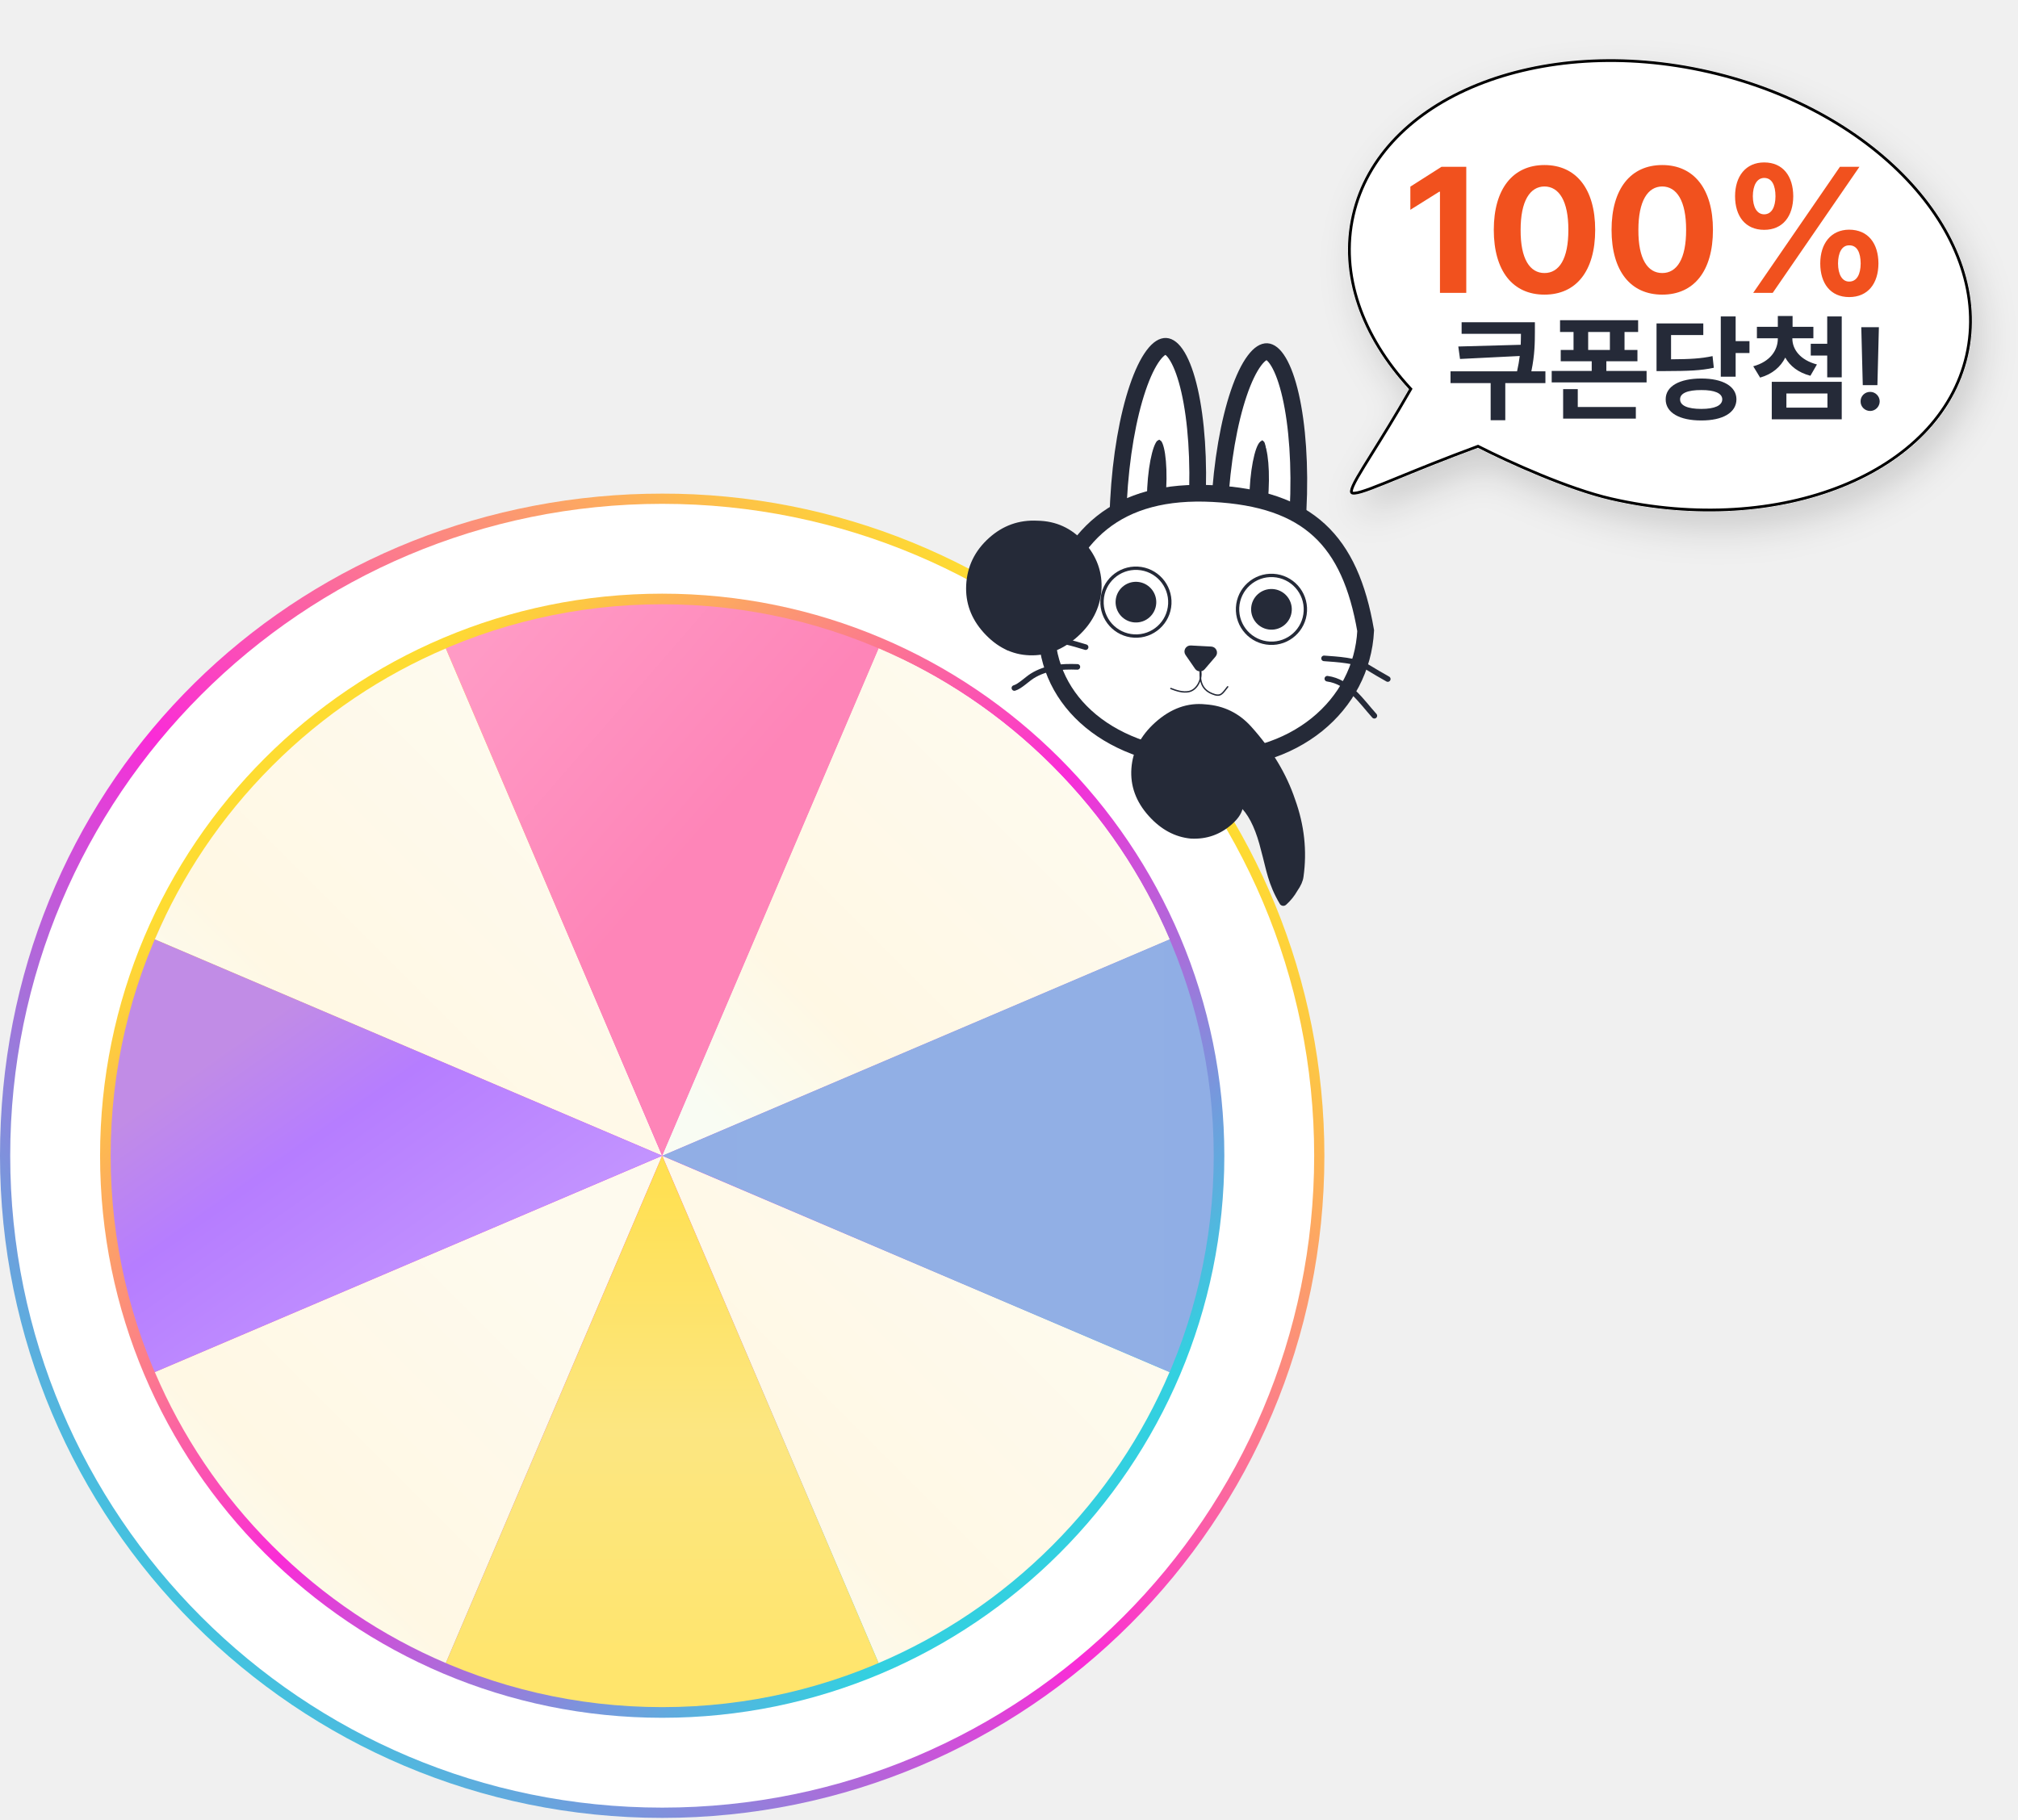
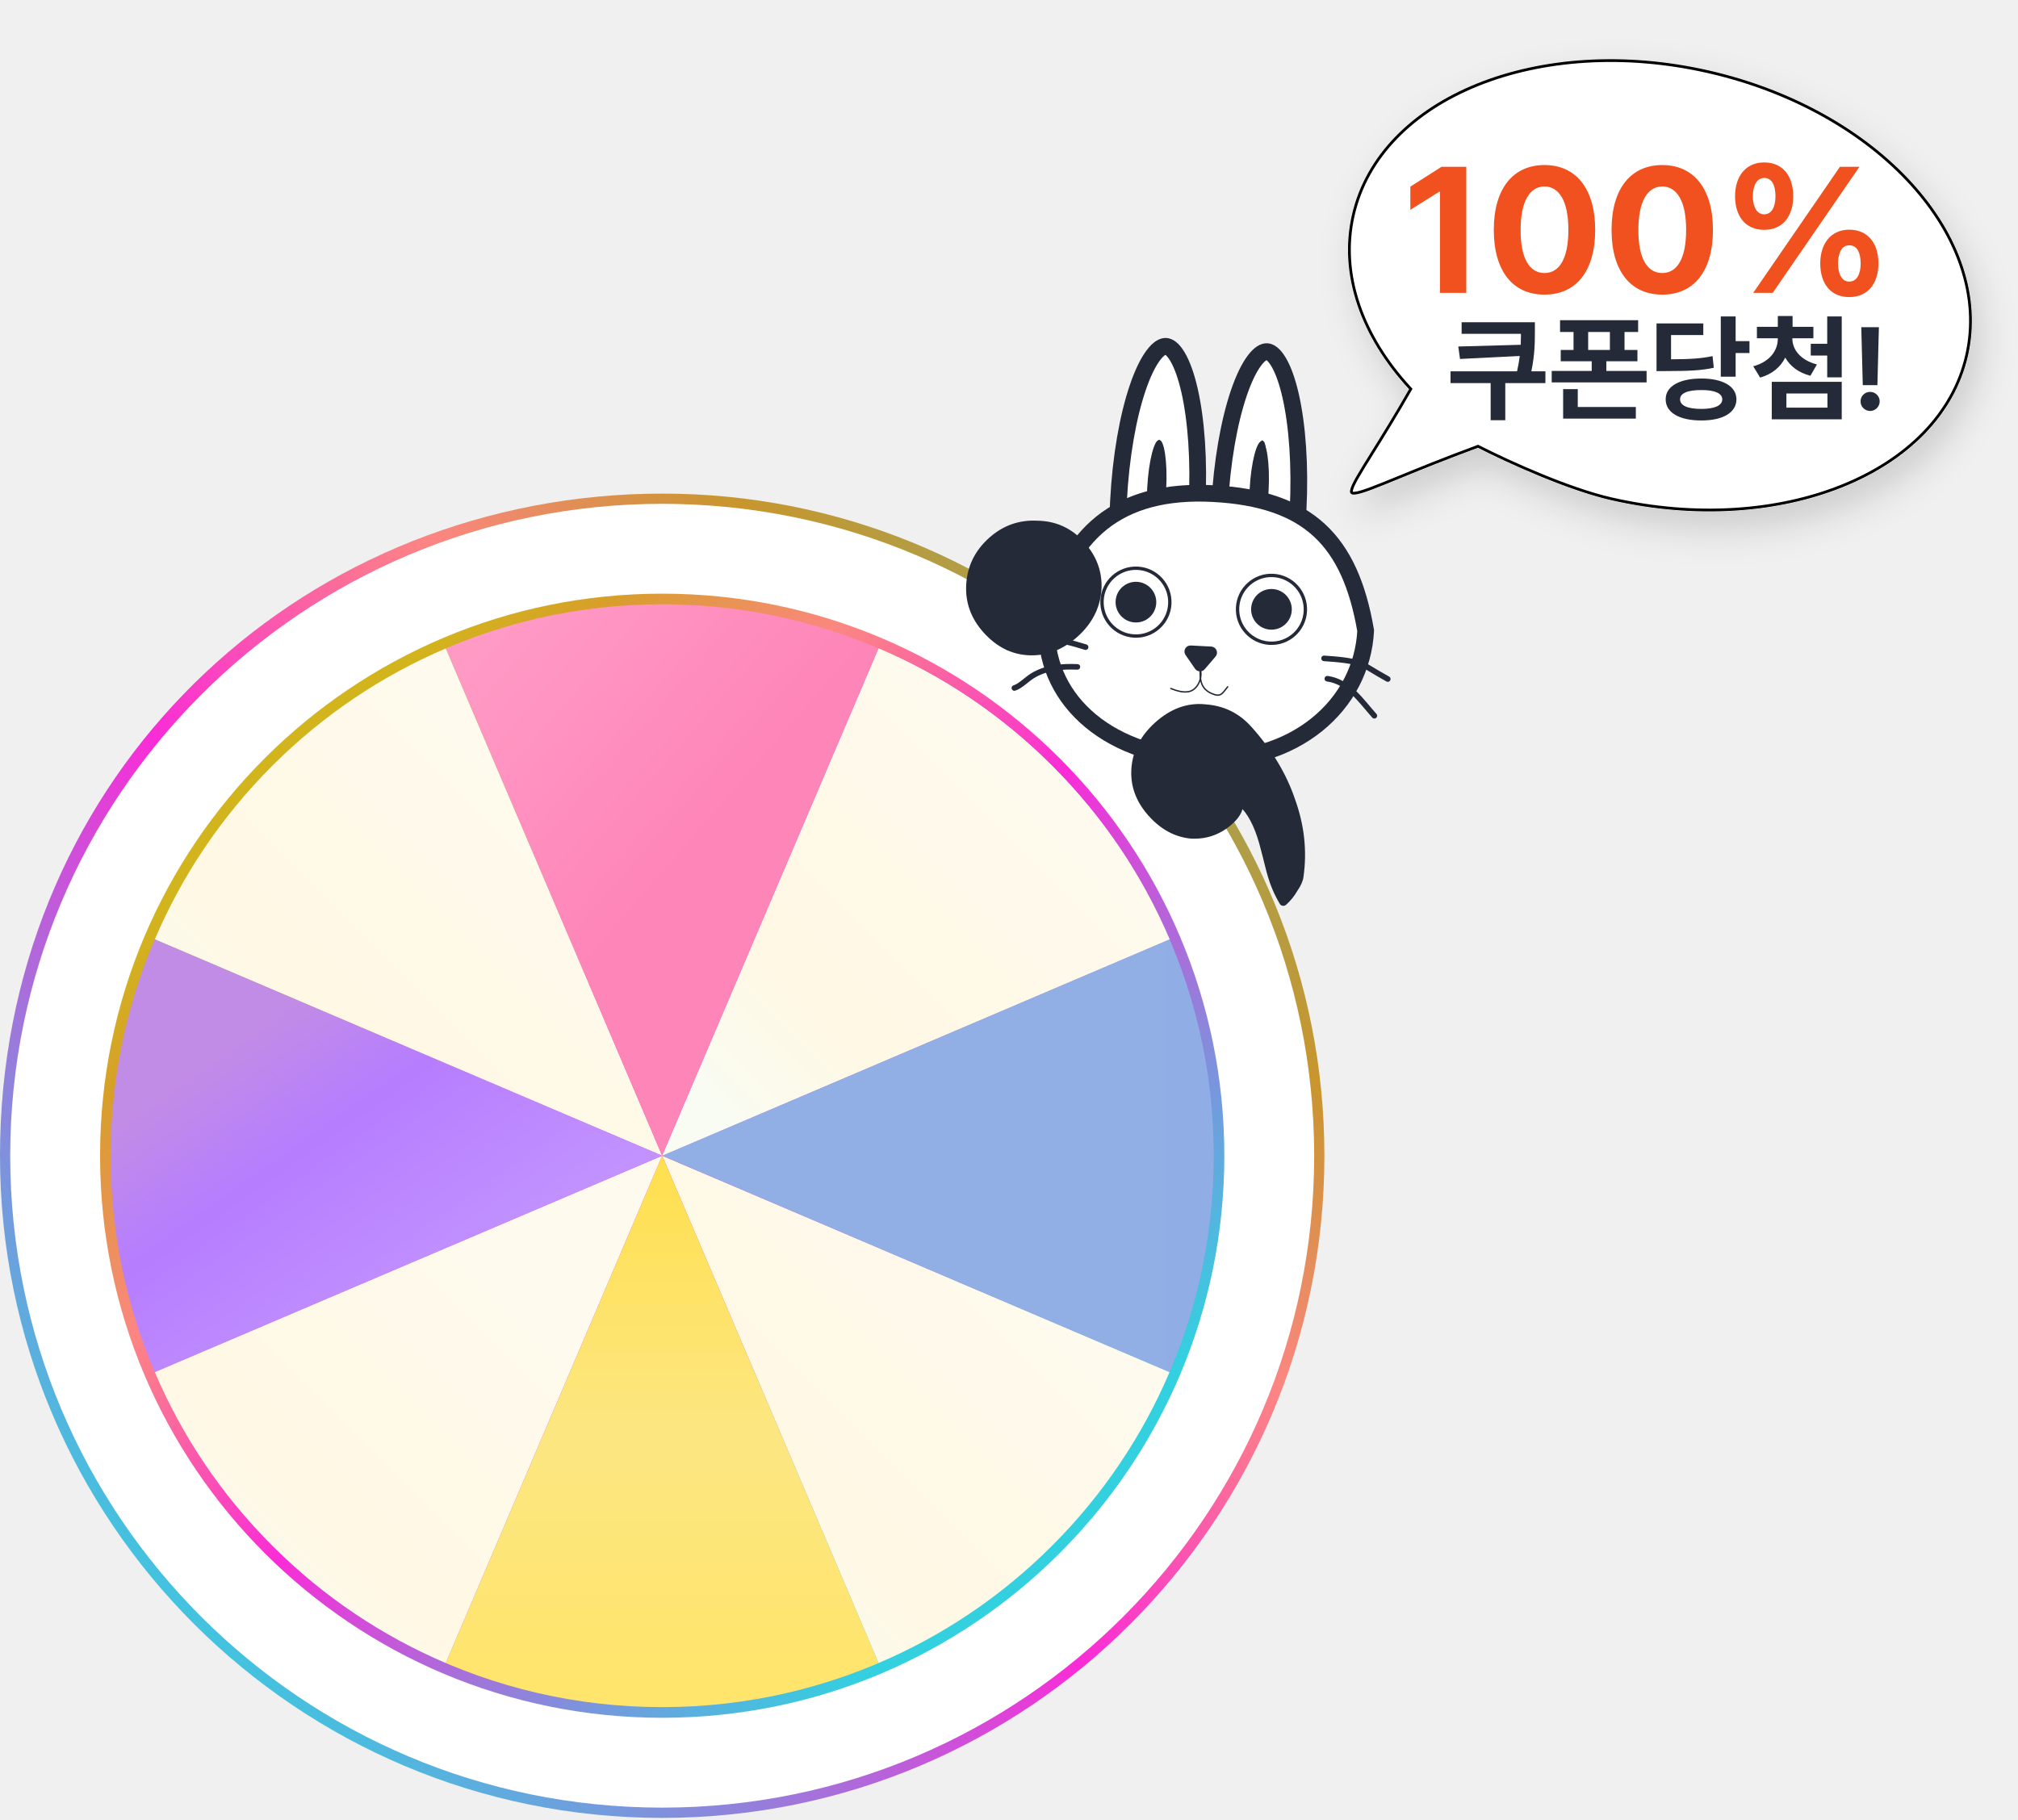
<svg xmlns="http://www.w3.org/2000/svg" width="724" height="653" viewBox="0 0 724 653" fill="none">
-   <path d="M475.15 414.696C475.15 545.904 368.783 652.294 237.574 652.294C106.367 652.294 0 545.904 0 414.696C0 283.489 100.255 183.326 226.196 177.373C229.974 177.213 233.774 177.122 237.574 177.122C241.375 177.122 245.176 177.19 248.953 177.373C374.872 183.326 475.15 287.289 475.15 414.696Z" fill="url(#paint0_linear_3215_7034)" />
+   <path d="M475.15 414.696C475.15 545.904 368.782 652.294 237.574 652.294C106.367 652.294 0 545.904 0 414.696C0 283.489 100.255 183.326 226.196 177.373C229.974 177.213 233.774 177.122 237.574 177.122C241.375 177.122 245.176 177.19 248.953 177.373C374.872 183.326 475.15 287.289 475.15 414.696Z" fill="url(#paint0_linear_3215_7034)" />
  <path d="M237.576 648.607C366.761 648.607 471.488 543.882 471.488 414.695C471.488 285.51 366.761 180.784 237.576 180.784C108.39 180.784 3.664 285.51 3.664 414.695C3.664 543.882 108.39 648.607 237.576 648.607Z" fill="white" />
  <path d="M237.579 616.371C348.962 616.371 439.255 526.078 439.255 414.694C439.255 303.312 348.962 213.018 237.579 213.018C126.196 213.018 35.902 303.312 35.902 414.694C35.902 526.078 126.196 616.371 237.579 616.371Z" fill="url(#paint1_linear_3215_7034)" />
  <path d="M377.482 554.605C395.934 536.152 409.969 514.951 419.607 492.332L237.574 414.697L315.209 596.73C337.829 587.092 359.029 573.058 377.482 554.605Z" fill="url(#paint2_linear_3215_7034)" />
  <path d="M97.668 554.605C116.122 573.058 137.322 587.092 159.941 596.73L237.576 414.697L55.543 492.332C65.181 514.951 79.216 536.152 97.668 554.605Z" fill="url(#paint3_linear_3215_7034)" />
  <path d="M377.482 274.789C359.029 256.337 337.829 242.302 315.209 232.664L237.574 414.697L419.607 337.062C409.969 314.442 395.934 293.242 377.482 274.789Z" fill="url(#paint4_linear_3215_7034)" />
  <path d="M97.668 274.789C79.216 293.242 65.181 314.442 55.543 337.062L237.576 414.697L159.941 232.664C137.322 242.302 116.122 256.337 97.668 274.789Z" fill="url(#paint5_linear_3215_7034)" />
  <path d="M377.482 274.789C359.029 256.337 337.829 242.302 315.209 232.664L237.574 414.697L419.607 337.062C409.969 314.442 395.934 293.242 377.482 274.789Z" fill="url(#paint6_linear_3215_7034)" />
  <path d="M415.807 500.732C428.399 474.724 435.45 445.534 435.45 414.695C435.45 383.856 428.399 354.666 415.807 328.658C417.158 331.428 418.417 334.244 419.631 337.06L237.598 414.695L419.631 492.33C418.417 495.145 417.158 497.962 415.807 500.732Z" fill="url(#paint7_linear_3215_7034)" />
  <path d="M59.346 328.658C46.755 354.666 39.703 383.856 39.703 414.695C39.703 445.534 46.755 474.724 59.346 500.732C57.996 497.962 56.737 495.145 55.523 492.33L237.556 414.695L55.546 337.06C56.759 334.244 58.019 331.428 59.369 328.658H59.346Z" fill="url(#paint8_linear_3215_7034)" />
  <path d="M323.613 236.464C297.605 223.872 268.415 216.82 237.576 216.82C206.738 216.82 177.547 223.872 151.539 236.464C154.309 235.136 157.125 233.854 159.942 232.64L237.576 414.674L315.211 232.663C318.027 233.877 320.843 235.136 323.613 236.487V236.464Z" fill="url(#paint9_linear_3215_7034)" />
  <path d="M315.211 596.73L237.576 414.697L159.942 596.73C157.125 595.517 154.309 594.258 151.539 592.906C177.547 605.498 206.738 612.55 237.576 612.55C268.415 612.55 297.605 605.498 323.613 592.906C320.843 594.258 318.027 595.517 315.211 596.73Z" fill="url(#paint10_linear_3215_7034)" />
  <g clip-path="url(#clip0_3215_7034)">
    <path d="M412.432 236.873C411.447 236.821 409.966 236.011 408.266 233.154C406.625 230.395 405.131 226.281 403.931 221.002C401.539 210.478 400.445 195.909 401.28 179.821C402.115 163.733 404.712 149.36 408.181 139.148C409.92 134.025 411.832 130.092 413.75 127.522C415.737 124.861 417.293 124.213 418.278 124.265C419.263 124.317 420.744 125.127 422.444 127.984C424.086 130.743 425.58 134.857 426.779 140.137C429.171 150.66 430.265 165.229 429.43 181.317C428.595 197.405 425.998 211.778 422.53 221.99C420.79 227.113 418.878 231.046 416.96 233.616C414.974 236.277 413.417 236.925 412.432 236.873Z" fill="white" stroke="#252A38" stroke-width="6" />
    <path d="M414.716 191.303C414.371 191.928 414.168 192.032 414.124 192.049C414.082 192.027 413.89 191.902 413.612 191.245C413.288 190.477 412.983 189.283 412.741 187.689C412.261 184.522 412.079 180.095 412.334 175.174C412.59 170.252 413.229 165.869 414.035 162.77C414.44 161.211 414.868 160.055 415.269 159.326C415.614 158.702 415.817 158.598 415.861 158.58C415.903 158.602 416.095 158.727 416.373 159.385C416.697 160.152 417.002 161.347 417.244 162.941C417.724 166.107 417.906 170.535 417.651 175.456C417.395 180.377 416.756 184.761 415.95 187.86C415.545 189.419 415.117 190.575 414.716 191.303Z" fill="#252A38" stroke="#252A38" stroke-width="1.5" />
    <path d="M448.701 238.776C447.717 238.724 446.236 237.914 444.536 235.057C442.894 232.298 441.4 228.184 440.201 222.905C437.809 212.381 436.714 197.812 437.55 181.724C438.385 165.636 440.982 151.263 444.45 141.051C446.19 135.928 448.102 131.995 450.02 129.425C452.006 126.764 453.563 126.116 454.548 126.168C455.533 126.22 457.014 127.03 458.714 129.887C460.355 132.646 461.849 136.76 463.049 142.04C465.441 152.563 466.535 167.132 465.7 183.22C464.864 199.308 462.268 213.681 458.799 223.893C457.06 229.016 455.148 232.949 453.23 235.519C451.243 238.18 449.686 238.828 448.701 238.776Z" fill="white" stroke="#252A38" stroke-width="6" />
    <path d="M451.965 181.16C451.781 181.589 451.675 181.662 451.652 181.674C451.63 181.659 451.532 181.576 451.393 181.13C451.232 180.609 451.084 179.797 450.972 178.713C450.75 176.558 450.694 173.54 450.868 170.182C451.042 166.824 451.411 163.829 451.855 161.709C452.078 160.643 452.31 159.851 452.524 159.35C452.708 158.921 452.814 158.849 452.837 158.836C452.859 158.851 452.957 158.935 453.095 159.381C453.257 159.901 453.405 160.713 453.517 161.798C453.739 163.953 453.795 166.97 453.621 170.328C453.446 173.686 453.078 176.681 452.634 178.801C452.411 179.868 452.179 180.66 451.965 181.16Z" fill="#252A38" stroke="#252A38" stroke-width="1.5" />
    <path d="M451.458 191.864C451.113 192.489 450.91 192.593 450.866 192.61C450.824 192.588 450.632 192.463 450.355 191.806C450.03 191.038 449.725 189.844 449.483 188.25C449.003 185.083 448.821 180.656 449.077 175.735C449.332 170.813 449.971 166.429 450.777 163.331C451.182 161.772 451.61 160.616 452.012 159.887C452.356 159.263 452.56 159.159 452.603 159.141C452.645 159.163 452.837 159.288 453.115 159.946C453.439 160.713 453.745 161.908 453.986 163.502C454.467 166.668 454.648 171.096 454.393 176.017C454.137 180.938 453.498 185.322 452.693 188.421C452.287 189.98 451.86 191.135 451.458 191.864Z" fill="#252A38" stroke="#252A38" stroke-width="1.5" />
    <path d="M489.963 226.299C488.58 252.943 464.463 274.26 430.273 272.443C396.083 270.626 374.149 249.898 375.533 223.253C382.754 191.558 401.033 175.293 435.223 177.11C469.413 178.927 484.389 193.924 489.963 226.299Z" fill="white" stroke="#252A38" stroke-width="6" />
    <path d="M455.534 230.799C462.248 231.156 467.972 226.003 468.321 219.289C468.67 212.575 463.51 206.843 456.796 206.486C450.083 206.129 444.358 211.283 444.009 217.997C443.661 224.711 448.821 230.443 455.534 230.799Z" stroke="#252A38" stroke-width="1.2" />
    <path d="M455.795 225.679C459.682 225.886 462.996 222.902 463.198 219.015C463.4 215.128 460.413 211.81 456.526 211.603C452.639 211.397 449.325 214.38 449.123 218.267C448.921 222.154 451.908 225.473 455.795 225.679Z" fill="#252A38" stroke="#252A38" stroke-width="0.5" />
    <path d="M406.905 228.215C413.619 228.572 419.344 223.418 419.692 216.704C420.041 209.991 414.881 204.259 408.167 203.902C401.454 203.545 395.729 208.699 395.381 215.413C395.032 222.126 400.192 227.858 406.905 228.215Z" stroke="#252A38" stroke-width="1.2" />
    <path d="M407.174 223.097C411.061 223.303 414.375 220.32 414.577 216.433C414.779 212.546 411.791 209.227 407.905 209.021C404.018 208.814 400.704 211.798 400.502 215.685C400.3 219.572 403.287 222.89 407.174 223.097Z" fill="#252A38" stroke="#252A38" stroke-width="0.5" />
    <path d="M432.002 239.987L435.915 235.42C436.952 234.21 436.147 232.334 434.555 232.249L427.224 231.86C425.631 231.775 424.636 233.555 425.542 234.869L428.961 239.826C429.677 240.865 431.182 240.945 432.002 239.987Z" fill="#252A38" stroke="#252A38" stroke-width="0.5" />
    <path d="M389.488 232.205C379.859 229.248 370.548 226.96 361.589 232.273" stroke="#252A38" stroke-width="2" stroke-linecap="round" />
    <path d="M386.534 239.285C380.821 239.082 375.264 239.471 370.322 242.556C368.491 243.699 365.86 246.334 363.928 246.866" stroke="#252A38" stroke-width="2" stroke-linecap="round" />
    <path d="M475.031 236.235C479.579 236.591 486.591 236.861 490.623 239.388C492.961 240.854 495.553 242.32 497.892 243.649" stroke="#252A38" stroke-width="2" stroke-linecap="round" />
    <path d="M476.207 243.531C483.936 244.618 488.329 251.548 493.08 256.826" stroke="#252A38" stroke-width="2" stroke-linecap="round" />
    <path d="M429.834 238.666C432.193 241.551 430.245 247.388 426.562 248.151C424.392 248.601 422.04 247.827 420.07 247.052" stroke="#252A38" stroke-width="0.5" stroke-linecap="round" />
    <path d="M430.637 239.554C430.42 243.719 430.661 247.156 434.816 248.893C437.972 250.212 438.41 249.006 440.456 246.436" stroke="#252A38" stroke-width="0.5" stroke-linecap="round" />
    <path d="M386.644 228.393C381.413 233.102 375.657 235.349 369.375 235.134C363.094 234.919 357.596 232.193 352.881 226.955C348.391 221.967 346.311 216.275 346.643 209.881C346.988 203.25 349.713 197.636 354.82 193.039C359.802 188.554 365.608 186.488 372.239 186.84C378.882 186.956 384.449 189.508 388.939 194.496C393.541 199.609 395.614 205.418 395.158 211.925C394.589 218.307 391.751 223.796 386.644 228.393ZM459.178 324.364C454.862 317.065 454.367 312.14 452.467 305.271C450.805 298.415 448.571 293.428 445.764 290.311C445.317 292.068 444.096 293.843 442.104 295.637C437.869 299.449 432.91 301.204 427.226 300.902C421.555 300.363 416.53 297.662 412.152 292.799C407.55 287.686 405.471 281.995 405.915 275.725C406.359 269.455 409.197 263.966 414.428 259.257C420.033 254.212 426.083 252.04 432.576 252.741C439.082 253.206 444.524 255.869 448.902 260.733C456.311 268.963 461.558 277.673 464.643 286.861C467.965 296.062 468.969 305.317 467.654 314.628C467.456 316.161 466.715 317.843 465.433 319.675C464.387 321.519 463.055 323.17 461.436 324.628C460.574 325.404 459.516 324.935 459.178 324.364Z" fill="#252A38" />
  </g>
  <g filter="url(#filter0_d_3215_7034)">
    <path d="M706.04 127.678C696.293 170.239 638.918 193.411 577.89 179.435C562.564 175.925 541.341 166.318 530.237 160.672C470.259 182.837 476.98 189.58 505.537 139.639C488.315 120.978 480.105 98.602 485.038 77.064C494.786 34.502 552.161 11.331 613.189 25.307C674.217 39.284 715.788 85.117 706.04 127.678Z" fill="white" />
    <path d="M505.971 139.887L506.153 139.569L505.904 139.3C488.758 120.721 480.64 98.507 485.526 77.175C490.353 56.098 506.984 39.771 530.07 30.447C553.155 21.124 582.65 18.826 613.077 25.795C643.504 32.763 669.059 47.669 685.785 66.11C702.512 84.552 710.38 106.49 705.553 127.567C700.726 148.644 684.095 164.97 661.008 174.294C637.923 183.618 608.428 185.916 578.002 178.947C562.739 175.452 541.561 165.869 530.464 160.226L530.269 160.127L530.064 160.203C518.136 164.611 508.842 168.41 501.838 171.273C500.032 172.012 498.379 172.688 496.871 173.296C493.189 174.781 490.399 175.854 488.393 176.446C487.389 176.742 486.606 176.91 486.021 176.954C485.416 177 485.125 176.905 484.997 176.804C484.906 176.731 484.803 176.576 484.849 176.145C484.894 175.709 485.084 175.101 485.445 174.288C486.163 172.669 487.484 170.399 489.34 167.373C490.208 165.959 491.189 164.386 492.275 162.644C495.827 156.949 500.5 149.455 505.971 139.887Z" stroke="black" />
  </g>
  <path d="M526.055 59.845V105.095H516.617V68.783H516.367L505.992 75.283V66.97L517.18 59.845H526.055ZM554.117 105.72C542.773 105.72 535.93 97.283 535.93 82.47C535.93 67.689 542.836 59.22 554.117 59.22C565.398 59.22 572.305 67.689 572.305 82.47C572.305 97.345 565.43 105.72 554.117 105.72ZM545.555 82.47C545.492 92.908 548.867 97.97 554.117 97.97C559.367 97.97 562.711 92.908 562.68 82.47C562.711 72.126 559.336 66.939 554.117 66.908C548.898 66.939 545.555 72.126 545.555 82.47ZM596.367 105.72C585.023 105.72 578.18 97.283 578.18 82.47C578.18 67.689 585.086 59.22 596.367 59.22C607.648 59.22 614.555 67.689 614.555 82.47C614.555 97.345 607.68 105.72 596.367 105.72ZM587.805 82.47C587.742 92.908 591.117 97.97 596.367 97.97C601.617 97.97 604.961 92.908 604.93 82.47C604.961 72.126 601.586 66.939 596.367 66.908C591.148 66.939 587.805 72.126 587.805 82.47ZM632.93 82.47C626.148 82.47 622.492 77.533 622.492 70.408C622.492 63.252 626.336 58.283 632.93 58.283C639.711 58.283 643.336 63.252 643.367 70.408C643.336 77.595 639.617 82.47 632.93 82.47ZM628.867 70.408C628.898 74.314 630.305 76.876 632.93 76.908C635.617 76.876 636.961 74.314 636.992 70.408C636.961 66.501 635.742 63.845 632.93 63.845C630.273 63.877 628.898 66.564 628.867 70.408ZM628.992 105.095L660.117 59.845H667.117L635.992 105.095H628.992ZM653.055 94.533C653.055 87.376 656.898 82.439 663.43 82.408C670.273 82.439 673.898 87.376 673.93 94.533C673.898 101.72 670.18 106.595 663.43 106.595C656.711 106.595 653.055 101.658 653.055 94.533ZM659.43 94.533C659.461 98.439 660.867 101.033 663.43 101.033C666.18 101.033 667.523 98.439 667.555 94.533C667.523 90.626 666.273 87.97 663.43 88.033C660.805 88.001 659.461 90.689 659.43 94.533Z" fill="#F1511E" />
  <path d="M550.676 115.636V119C550.655 122.876 550.655 127.203 549.404 133.232H554.449V137.457H540.053V150.787H534.803V137.457H520.406V133.232H544.277C544.729 131.243 545.036 129.418 545.241 127.736L523.811 128.802L523.195 124.332L545.59 123.716C545.651 122.322 545.651 121.03 545.672 119.779H524.385V115.636H550.676ZM587.713 114.898V119.123H582.832V125.562H587.467V129.623H576.311V133.109H590.748V137.211H556.705V133.109H571.061V129.623H559.945V125.562H564.539V119.123H559.699V114.898H587.713ZM560.807 150.212V139.63H566.057V146.029H586.893V150.212H560.807ZM569.789 125.562H577.582V119.123H569.789V125.562ZM622.699 113.544V122.404H627.662V126.669H622.699V135.16H617.367V113.544H622.699ZM594.316 133.15V116.046H611.092V120.23H599.525V128.925C606.457 128.884 610.251 128.659 614.414 127.777L614.865 131.961C610.251 132.965 605.862 133.129 597.434 133.15H594.316ZM597.598 143.281C597.577 138.585 602.581 135.816 610.395 135.816C618.064 135.816 622.966 138.585 622.986 143.281C622.966 148.08 618.064 150.889 610.395 150.869C602.581 150.889 597.577 148.08 597.598 143.281ZM602.766 143.281C602.745 145.537 605.493 146.726 610.395 146.726C615.132 146.726 617.88 145.537 617.9 143.281C617.88 141.086 615.132 139.938 610.395 139.959C605.493 139.938 602.745 141.086 602.766 143.281ZM643.043 121.502C643.063 125.378 645.853 129.192 651.861 130.771L649.523 134.832C645.196 133.704 642.202 131.345 640.5 128.31C638.859 131.612 635.886 134.237 631.477 135.488L629.016 131.427C635.065 129.787 637.834 125.685 637.834 121.502V121.378H630.328V117.277H637.834V113.38H643.125V117.277H650.59V121.378H643.043V121.502ZM635.66 150.459V137.005H660.762V150.459H635.66ZM640.91 146.275H655.635V141.189H640.91V146.275ZM649.646 127.572V123.347H655.553V113.544H660.762V135.406H655.553V127.572H649.646ZM674.092 117.4L673.559 138.195H668.309L667.775 117.4H674.092ZM667.529 144.019C667.488 142.132 669.047 140.594 670.975 140.615C672.8 140.594 674.379 142.132 674.379 144.019C674.379 145.926 672.8 147.464 670.975 147.464C669.047 147.464 667.488 145.926 667.529 144.019Z" fill="#252A38" />
  <defs>
    <filter id="filter0_d_3215_7034" x="473.621" y="14.236" width="249.836" height="188.269" filterUnits="userSpaceOnUse" color-interpolation-filters="sRGB">
      <feFlood flood-opacity="0" result="BackgroundImageFix" />
      <feColorMatrix in="SourceAlpha" type="matrix" values="0 0 0 0 0 0 0 0 0 0 0 0 0 0 0 0 0 0 127 0" result="hardAlpha" />
      <feOffset dx="3" dy="6" />
      <feGaussianBlur stdDeviation="6.5" />
      <feComposite in2="hardAlpha" operator="out" />
      <feColorMatrix type="matrix" values="0 0 0 0 0 0 0 0 0 0 0 0 0 0 0 0 0 0 0.15 0" />
      <feBlend mode="normal" in2="BackgroundImageFix" result="effect1_dropShadow_3215_7034" />
      <feBlend mode="normal" in="SourceGraphic" in2="effect1_dropShadow_3215_7034" result="shape" />
    </filter>
    <linearGradient id="paint0_linear_3215_7034" x1="399.14" y1="253.131" x2="57.831" y2="594.44" gradientUnits="userSpaceOnUse">
-       <stop stop-color="#FEDC31" />
-       <stop offset="0.09" stop-color="#FDC347" />
+       <stop stop-color="#AF9E48" />
+       <stop offset="0.09" stop-color="#C8962D" />
      <stop offset="0.27" stop-color="#FC8682" />
      <stop offset="0.52" stop-color="#FA2CD7" />
      <stop offset="0.76" stop-color="#987CDB" />
      <stop offset="1" stop-color="#33D0E0" />
    </linearGradient>
    <linearGradient id="paint1_linear_3215_7034" x1="103.739" y1="280.854" x2="367.664" y2="544.781" gradientUnits="userSpaceOnUse">
-       <stop stop-color="#FEDC31" />
-       <stop offset="0.09" stop-color="#FDC347" />
+       <stop stop-color="#D2B41D" />
+       <stop offset="0.09" stop-color="#D79F29" />
      <stop offset="0.27" stop-color="#FC8682" />
      <stop offset="0.52" stop-color="#FA2CD7" />
      <stop offset="0.76" stop-color="#987CDB" />
      <stop offset="1" stop-color="#33D0E0" />
    </linearGradient>
    <linearGradient id="paint2_linear_3215_7034" x1="378.352" y1="455.953" x2="253.417" y2="580.887" gradientUnits="userSpaceOnUse">
      <stop stop-color="#FEFAEE" />
      <stop offset="0.68" stop-color="#FFF8E4" />
      <stop offset="1" stop-color="#F9FCF3" />
    </linearGradient>
    <linearGradient id="paint3_linear_3215_7034" x1="196.321" y1="455.953" x2="71.386" y2="580.887" gradientUnits="userSpaceOnUse">
      <stop stop-color="#FEFAEE" />
      <stop offset="0.68" stop-color="#FFF8E4" />
      <stop offset="1" stop-color="#F9FCF3" />
    </linearGradient>
    <linearGradient id="paint4_linear_3215_7034" x1="378.352" y1="273.92" x2="253.417" y2="398.854" gradientUnits="userSpaceOnUse">
      <stop stop-color="#FEFAEE" />
      <stop offset="0.68" stop-color="#FFF8E4" />
      <stop offset="1" stop-color="#F9FCF3" />
    </linearGradient>
    <linearGradient id="paint5_linear_3215_7034" x1="196.321" y1="273.92" x2="71.386" y2="398.854" gradientUnits="userSpaceOnUse">
      <stop stop-color="#FEFAEE" />
      <stop offset="0.68" stop-color="#FFF8E4" />
      <stop offset="1" stop-color="#F9FCF3" />
    </linearGradient>
    <linearGradient id="paint6_linear_3215_7034" x1="378.352" y1="273.92" x2="253.417" y2="398.854" gradientUnits="userSpaceOnUse">
      <stop stop-color="#FEFAEE" />
      <stop offset="0.68" stop-color="#FFF8E4" />
      <stop offset="1" stop-color="#F9FCF3" />
    </linearGradient>
    <linearGradient id="paint7_linear_3215_7034" x1="237.574" y1="414.695" x2="435.45" y2="414.695" gradientUnits="userSpaceOnUse">
      <stop stop-color="#91AEE5" />
      <stop offset="0.27" stop-color="#91AFE5" />
      <stop offset="0.82" stop-color="#91AFE5" />
      <stop offset="1" stop-color="#90AEE5" />
    </linearGradient>
    <linearGradient id="paint8_linear_3215_7034" x1="89.222" y1="370.275" x2="193.157" y2="517.573" gradientUnits="userSpaceOnUse">
      <stop stop-color="#C18CE6" />
      <stop offset="0.25" stop-color="#B67DFF" />
      <stop offset="0.79" stop-color="#C69AFF" />
      <stop offset="1" stop-color="#C297F9" />
    </linearGradient>
    <linearGradient id="paint9_linear_3215_7034" x1="284.745" y1="369.981" x2="152.605" y2="255.06" gradientUnits="userSpaceOnUse">
      <stop stop-color="#FE85B8" />
      <stop offset="0.404" stop-color="#FE85B8" />
      <stop offset="1" stop-color="#FF9AC5" />
    </linearGradient>
    <linearGradient id="paint10_linear_3215_7034" x1="237.576" y1="422.206" x2="237.576" y2="604.812" gradientUnits="userSpaceOnUse">
      <stop stop-color="#FFE051" />
      <stop offset="0" stop-color="#FFE051" />
      <stop offset="0.5" stop-color="#FCE681" />
      <stop offset="1" stop-color="#FFE56C" />
    </linearGradient>
    <clipPath id="clip0_3215_7034">
      <rect width="191.02" height="171.22" fill="white" transform="translate(443.758 86.6164) rotate(48.0069)" />
    </clipPath>
  </defs>
</svg>
